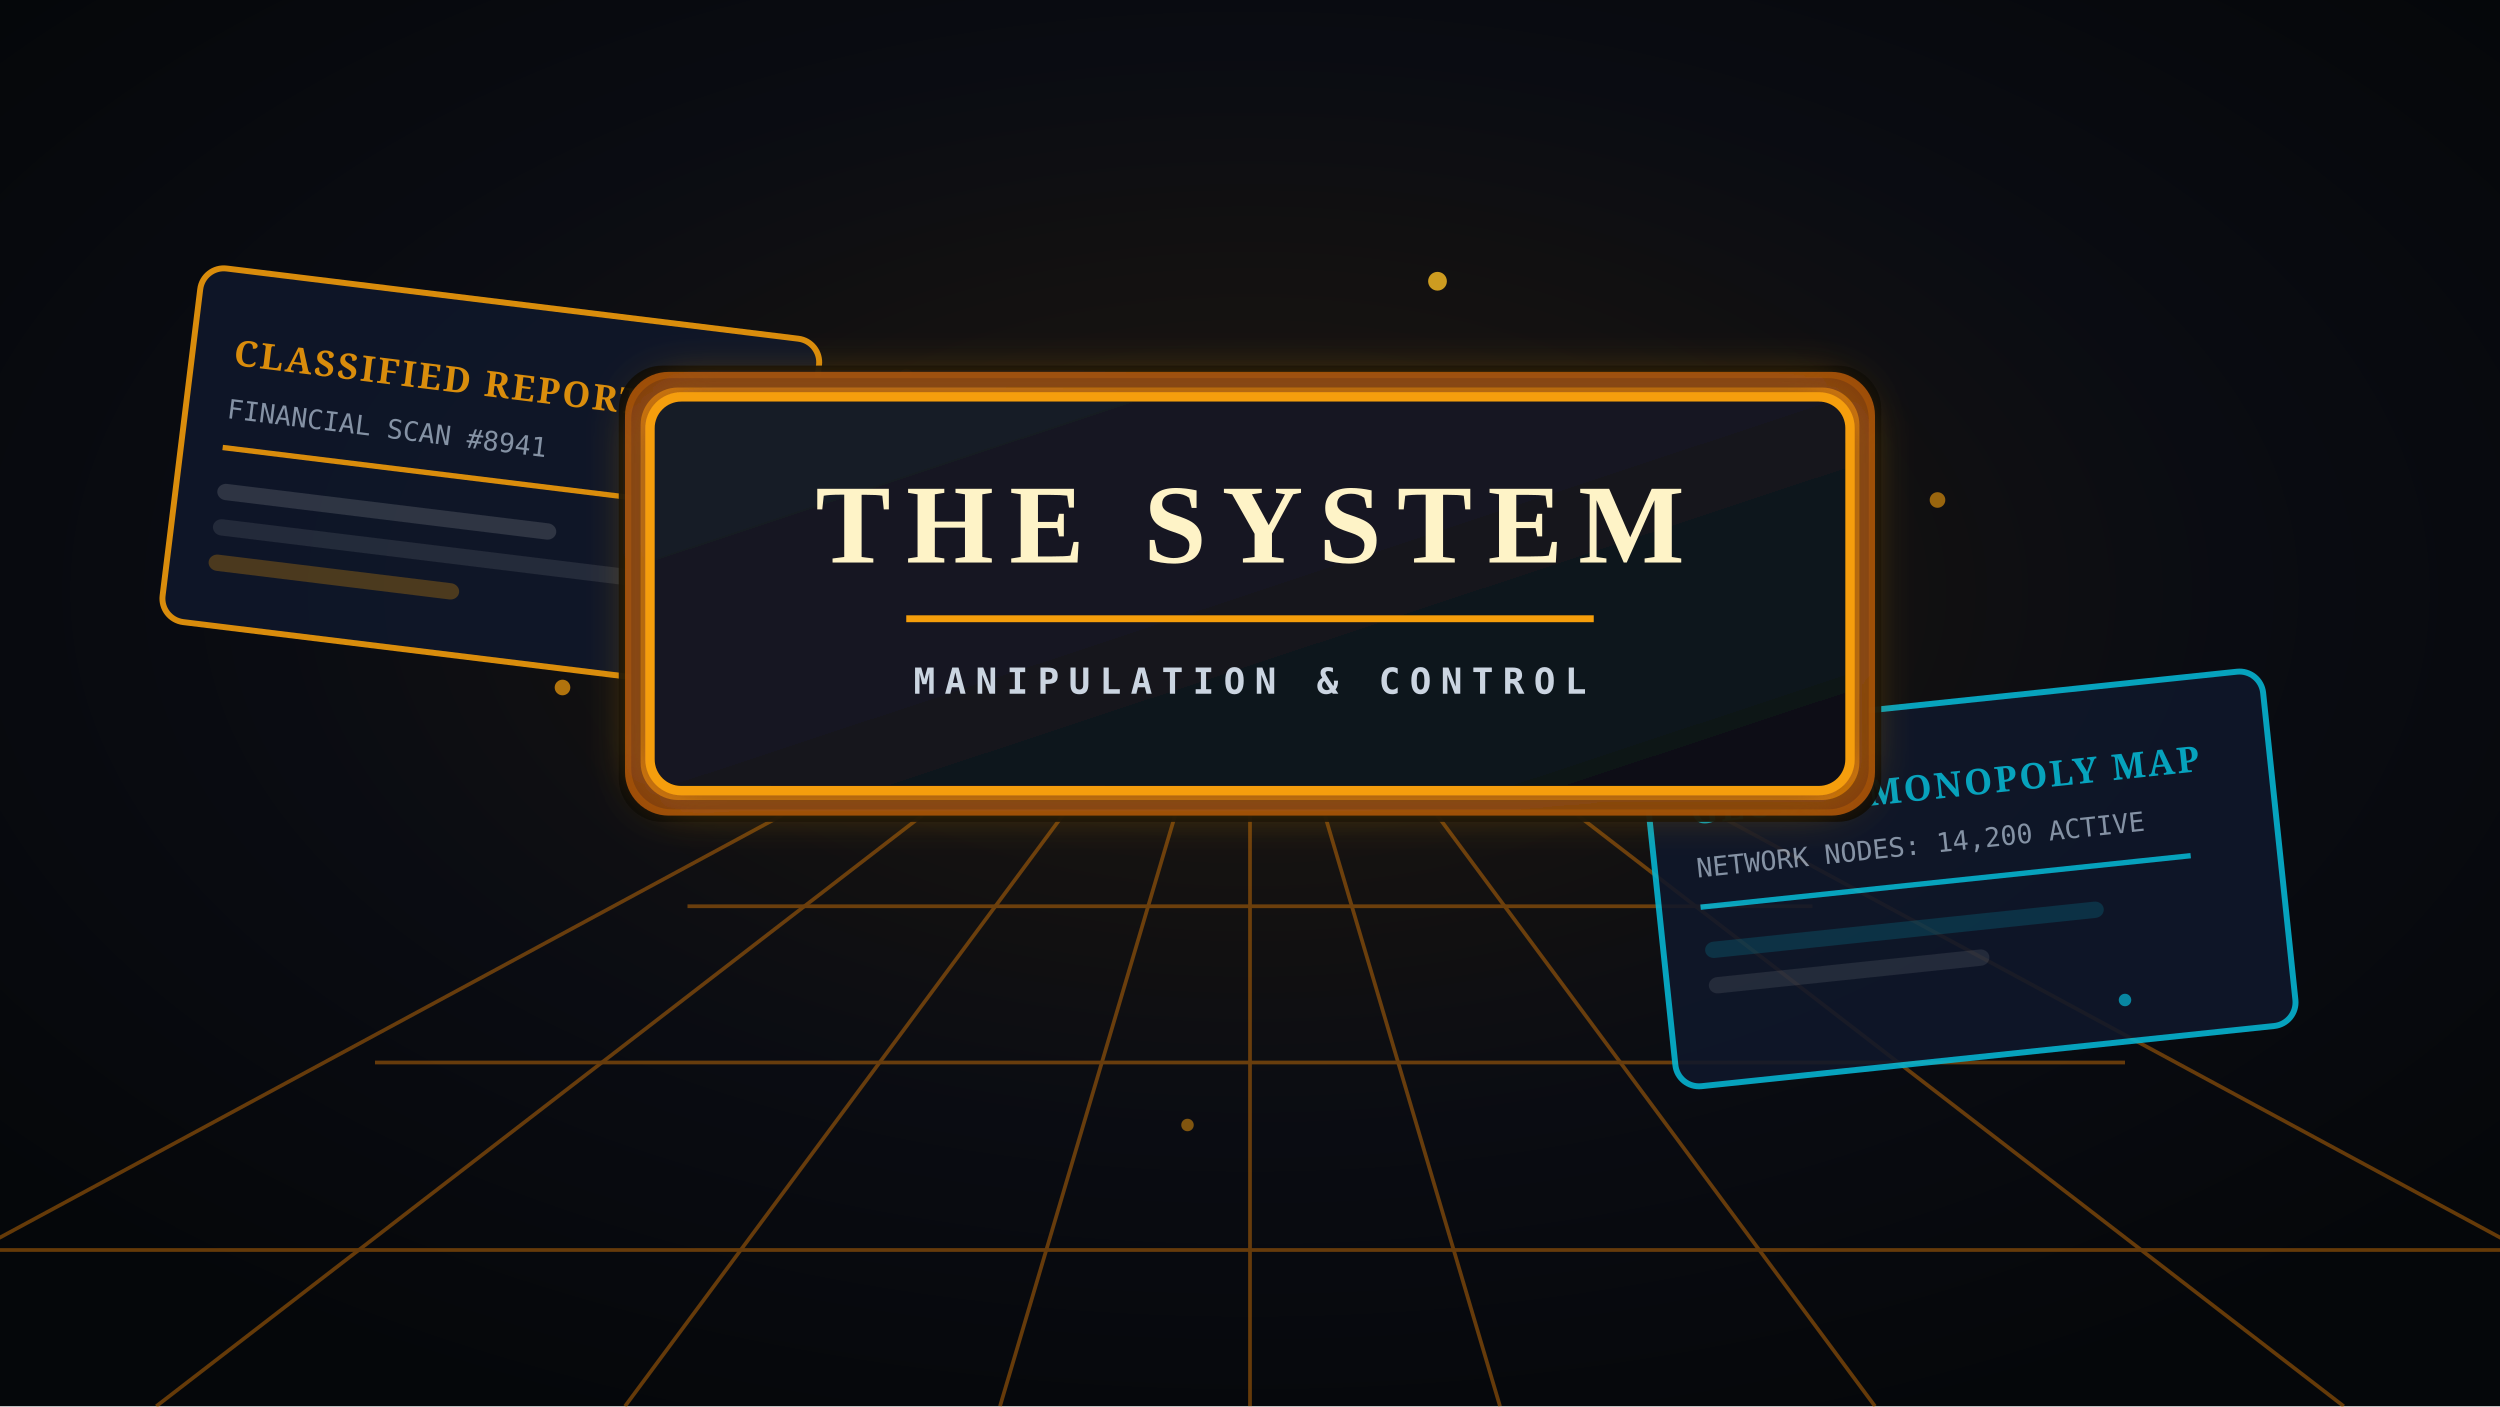
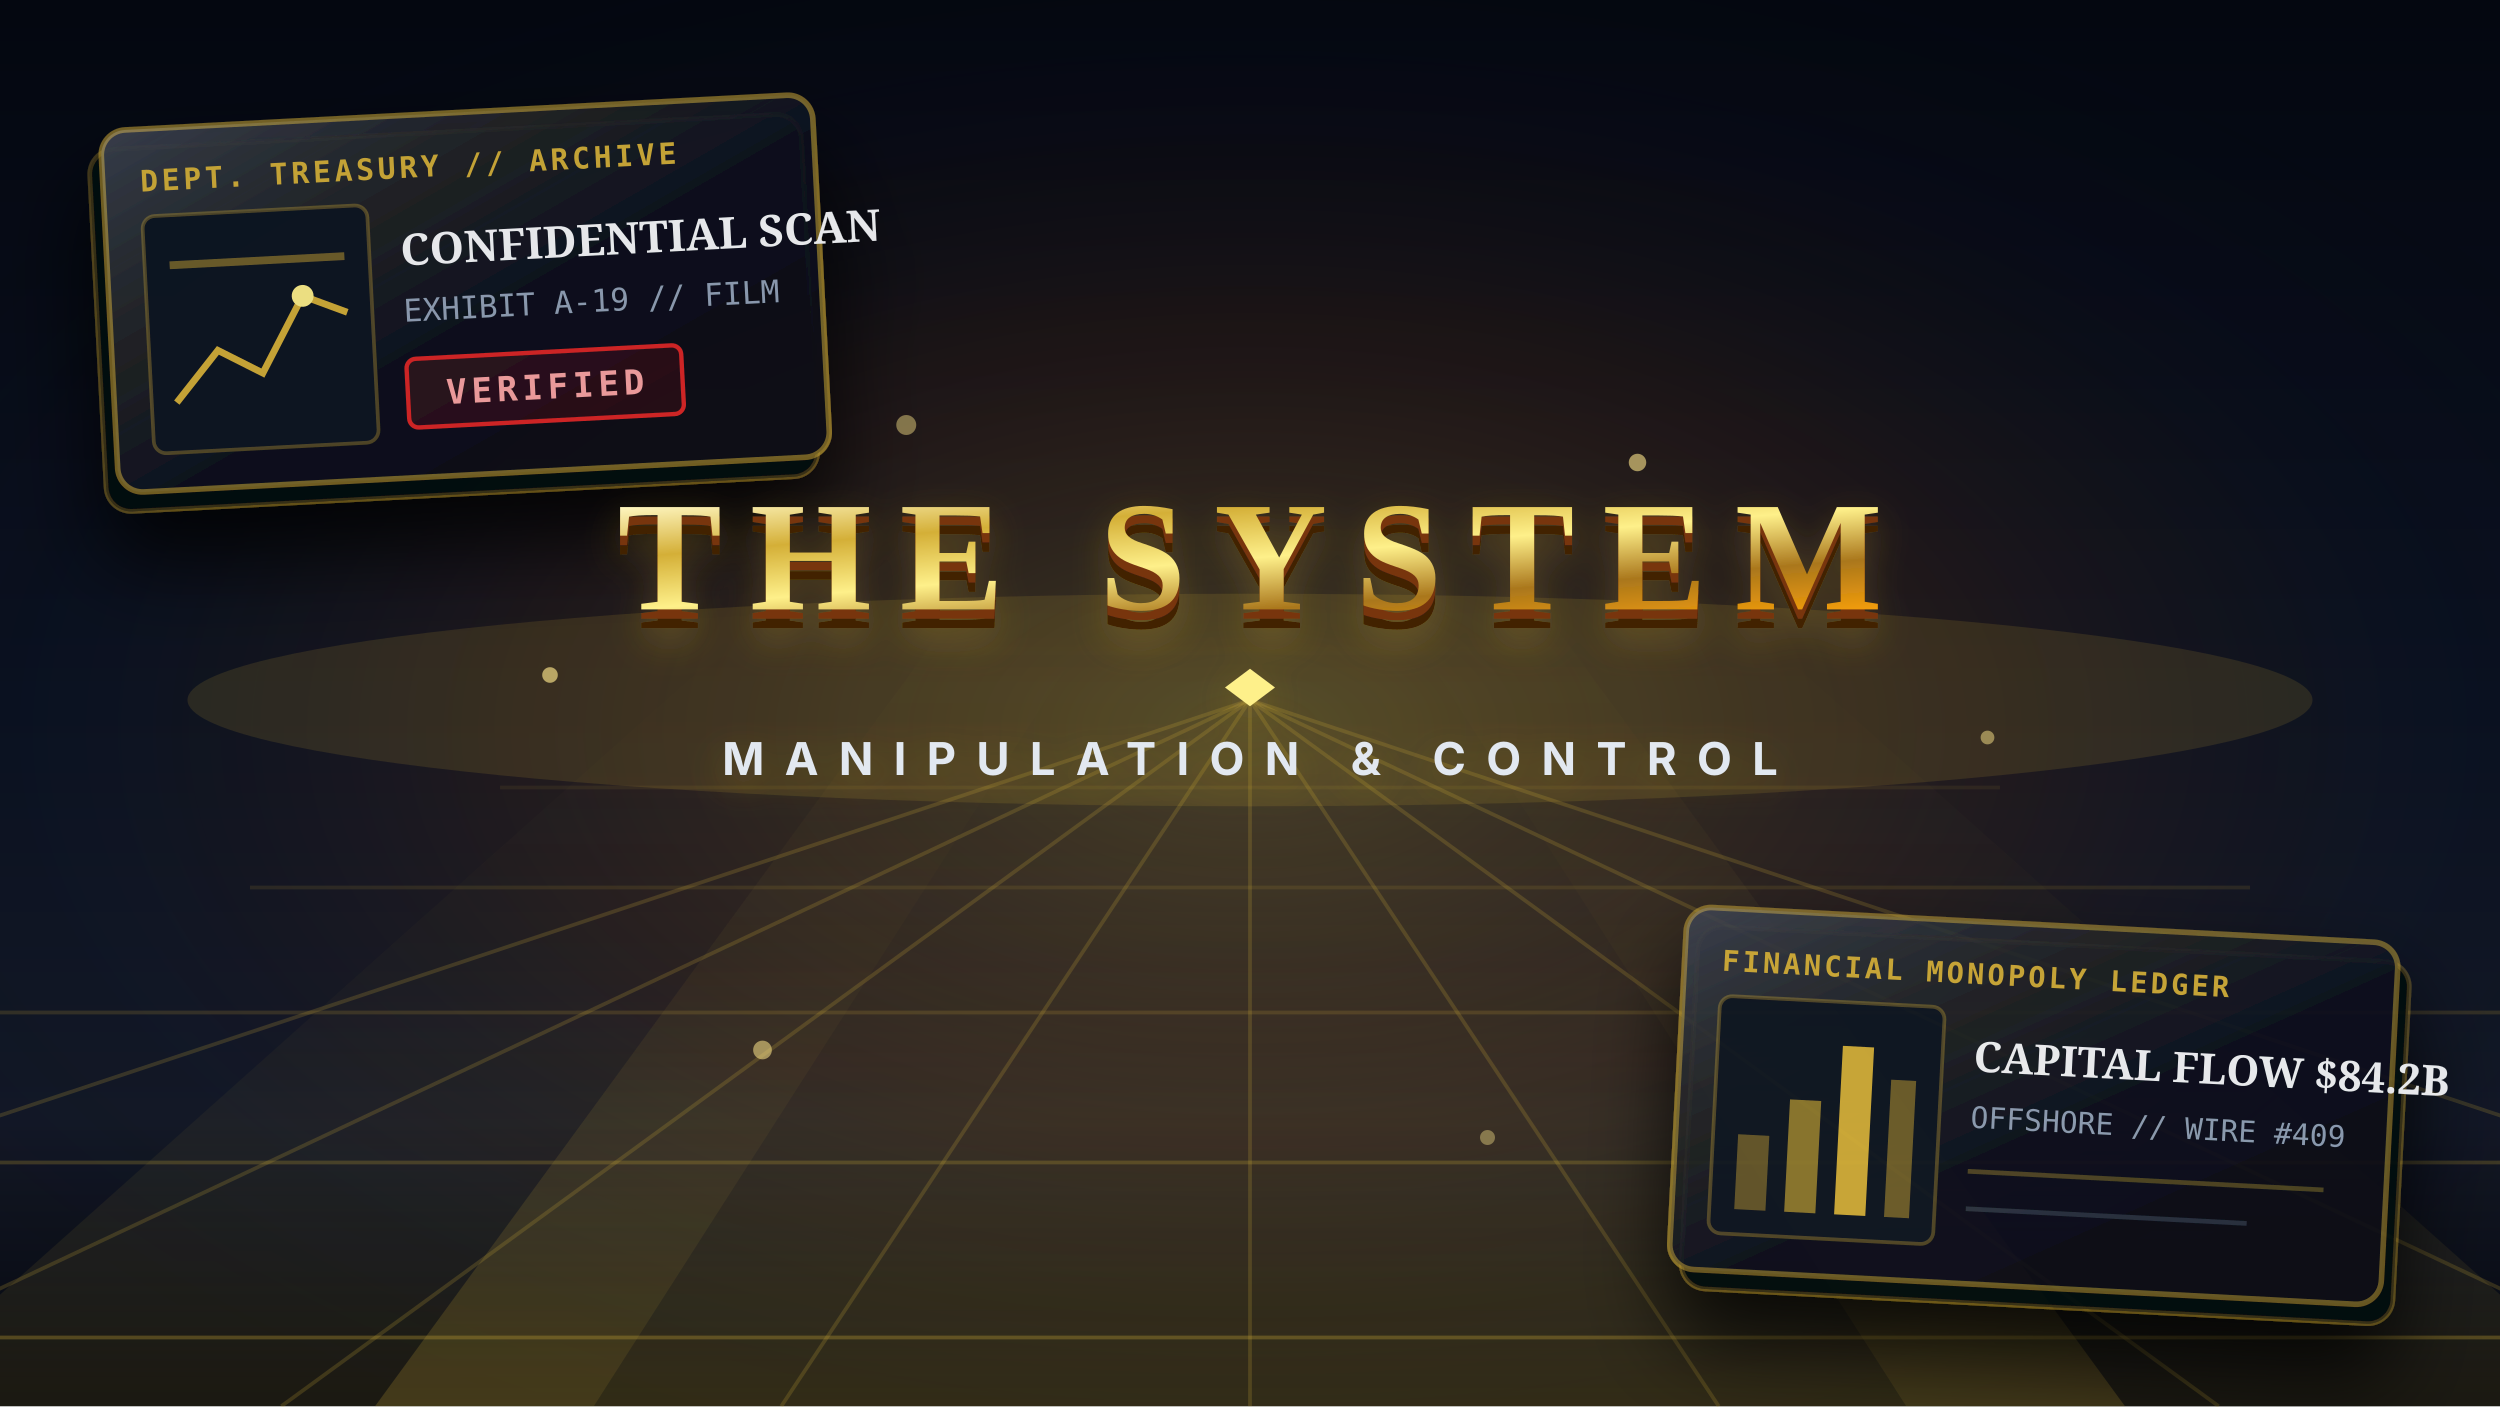
<svg xmlns="http://www.w3.org/2000/svg" width="800" height="450" viewBox="0 0 800 450">
  <defs>
-     <radialGradient id="bgGlow" cx="50%" cy="42%" r="65%">
-       <stop offset="0%" stop-color="#1f1810" />
-       <stop offset="60%" stop-color="#0a0c12" />
-       <stop offset="100%" stop-color="#05070a" />
+     <linearGradient id="bgSky" x1="0" y1="0" x2="0" y2="1">
+       <stop offset="0%" stop-color="#040710" />
+       <stop offset="50%" stop-color="#0a1120" />
+       <stop offset="80%" stop-color="#131826" />
+       <stop offset="100%" stop-color="#05070d" />
+     </linearGradient>
+     <radialGradient id="volFog" cx="50%" cy="52%" r="65%">
+       <stop offset="0%" stop-color="rgba(212,175,55,0.28)" />
+       <stop offset="45%" stop-color="rgba(180,83,9,0.12)" />
+       <stop offset="75%" stop-color="rgba(15,23,42,0.06)" />
+       <stop offset="100%" stop-color="rgba(0,0,0,0)" />
    </radialGradient>
-     <linearGradient id="goldPlate" x1="0%" y1="0%" x2="100%" y2="100%">
-       <stop offset="0%" stop-color="#181c28" />
-       <stop offset="100%" stop-color="#0d1017" />
+     <linearGradient id="godRayUp" x1="50%" y1="100%" x2="50%" y2="0%">
+       <stop offset="0%" stop-color="rgba(212,175,55,0.25)" />
+       <stop offset="55%" stop-color="rgba(212,175,55,0.06)" />
+       <stop offset="100%" stop-color="rgba(212,175,55,0)" />
    </linearGradient>
-     <filter id="goldGlow" x="-20%" y="-20%" width="140%" height="140%">
-       <feGaussianBlur stdDeviation="8" result="blur" />
-       <feComposite in="SourceGraphic" in2="blur" operator="over" />
+     <linearGradient id="goldBevel" x1="0%" y1="0%" x2="100%" y2="100%">
+       <stop offset="0%" stop-color="#fff7c2" />
+       <stop offset="25%" stop-color="#D4AF37" />
+       <stop offset="50%" stop-color="#fef08a" />
+       <stop offset="75%" stop-color="#aa771c" />
+       <stop offset="100%" stop-color="#f59e0b" />
+     </linearGradient>
+     <linearGradient id="slateGlass" x1="0%" y1="0%" x2="100%" y2="100%">
+       <stop offset="0%" stop-color="rgba(22,30,48,0.92)" />
+       <stop offset="50%" stop-color="rgba(13,18,32,0.88)" />
+       <stop offset="100%" stop-color="rgba(8,11,20,0.95)" />
+     </linearGradient>
+     <linearGradient id="glassSweep" x1="0%" y1="0%" x2="100%" y2="100%">
+       <stop offset="0%" stop-color="rgba(255,255,255,0.16)" />
+       <stop offset="35%" stop-color="rgba(212,175,55,0.08)" />
+       <stop offset="55%" stop-color="rgba(255,255,255,0)" />
+     </linearGradient>
+     <filter id="titleAO" x="-20%" y="-20%" width="140%" height="140%">
+       <feDropShadow dx="0" dy="18" stdDeviation="16" flood-color="rgba(0,0,0,0.95)" />
+       <feDropShadow dx="0" dy="4" stdDeviation="6" flood-color="rgba(212,175,55,0.25)" />
+     </filter>
+     <filter id="dofBokeh" x="-20%" y="-20%" width="140%" height="140%">
+       <feGaussianBlur stdDeviation="1.4" result="blur" />
+       <feDropShadow dx="0" dy="16" stdDeviation="14" flood-color="rgba(0,0,0,0.9)" />
    </filter>
  </defs>
-   <rect width="800" height="450" fill="url(#bgGlow)" />
-   <g opacity="0.45" stroke="#d97706" stroke-width="1.2">
-     <line x1="400" y1="180" x2="-100" y2="450" />
-     <line x1="400" y1="180" x2="50" y2="450" />
-     <line x1="400" y1="180" x2="200" y2="450" />
-     <line x1="400" y1="180" x2="320" y2="450" />
-     <line x1="400" y1="180" x2="400" y2="450" />
-     <line x1="400" y1="180" x2="480" y2="450" />
-     <line x1="400" y1="180" x2="600" y2="450" />
-     <line x1="400" y1="180" x2="750" y2="450" />
-     <line x1="400" y1="180" x2="900" y2="450" />
-     <line x1="350" y1="220" x2="450" y2="220" />
-     <line x1="300" y1="250" x2="500" y2="250" />
-     <line x1="220" y1="290" x2="580" y2="290" />
-     <line x1="120" y1="340" x2="680" y2="340" />
-     <line x1="0" y1="400" x2="800" y2="400" />
+   <rect width="800" height="450" fill="url(#bgSky)" />
+   <rect width="800" height="450" fill="url(#volFog)" />
+   <polygon points="120,450 310,190 490,190 680,450" fill="url(#godRayUp)" opacity="0.85" />
+   <polygon points="-40,450 240,200 350,200 190,450" fill="url(#godRayUp)" opacity="0.45" />
+   <polygon points="610,450 450,200 560,200 840,450" fill="url(#godRayUp)" opacity="0.45" />
+   <g stroke="rgba(212,175,55,0.2)" stroke-width="1.2">
+     <line x1="400" y1="224" x2="-280" y2="450" />
+     <line x1="400" y1="224" x2="-80" y2="450" />
+     <line x1="400" y1="224" x2="90" y2="450" />
+     <line x1="400" y1="224" x2="250" y2="450" />
+     <line x1="400" y1="224" x2="400" y2="450" />
+     <line x1="400" y1="224" x2="550" y2="450" />
+     <line x1="400" y1="224" x2="710" y2="450" />
+     <line x1="400" y1="224" x2="880" y2="450" />
+     <line x1="400" y1="224" x2="1080" y2="450" />
+     <line x1="160" y1="252" x2="640" y2="252" stroke="rgba(212,175,55,0.08)" />
+     <line x1="80" y1="284" x2="720" y2="284" stroke="rgba(212,175,55,0.12)" />
+     <line x1="0" y1="324" x2="800" y2="324" stroke="rgba(212,175,55,0.17)" />
+     <line x1="-40" y1="372" x2="840" y2="372" stroke="rgba(212,175,55,0.23)" />
+     <line x1="-80" y1="428" x2="880" y2="428" stroke="rgba(212,175,55,0.3)" />
  </g>
-   <g transform="translate(65, 85) rotate(7) scale(0.95)" opacity="0.88">
-     <rect width="210" height="120" rx="8" fill="#0f172a" stroke="#f59e0b" stroke-width="2" />
-     <text x="14" y="32" fill="#f59e0b" font-family="'Cinzel', Georgia, serif" font-weight="900" font-size="12" letter-spacing="0.8">CLASSIFIED REPORT</text>
-     <text x="14" y="50" fill="#94a3b8" font-family="monospace" font-size="9">FINANCIAL SCAN #8941</text>
-     <line x1="14" y1="60" x2="165" y2="60" stroke="#f59e0b" stroke-width="1.8" />
-     <rect x="14" y="72" width="115" height="5.5" rx="3" fill="rgba(255,255,255,0.15)" />
-     <rect x="14" y="84" width="155" height="5.5" rx="3" fill="rgba(255,255,255,0.1)" />
-     <rect x="14" y="96" width="85" height="5.5" rx="3" fill="rgba(245,158,11,0.3)" />
+   <ellipse cx="400" cy="224" rx="340" ry="34" fill="rgba(212,175,55,0.14)" />
+   <g transform="translate(32, 42) rotate(-3)" filter="url(#dofBokeh)" opacity="0.92">
+     <rect x="-4" y="6" width="228" height="116" rx="8" fill="#05070c" stroke="rgba(212,175,55,0.25)" stroke-width="1.5" />
+     <rect width="228" height="116" rx="8" fill="url(#slateGlass)" stroke="rgba(212,175,55,0.55)" stroke-width="1.8" />
+     <rect width="228" height="116" rx="8" fill="url(#glassSweep)" />
+     <rect x="12" y="28" width="72" height="76" rx="4" fill="#0c1322" stroke="rgba(212,175,55,0.35)" stroke-width="1.2" />
+     <line x1="20" y1="44" x2="76" y2="44" stroke="rgba(212,175,55,0.5)" stroke-width="2.5" />
+     <polyline points="20,88 34,72 48,80 62,56 76,62" fill="none" stroke="#D4AF37" stroke-width="2.2" />
+     <circle cx="62" cy="56" r="3.5" fill="#fef08a" />
+     <text x="12" y="20" fill="#D4AF37" font-family="monospace" font-size="9.5" font-weight="700" letter-spacing="1.2">DEPT. TREASURY // ARCHIVE</text>
+     <text x="94" y="48" fill="#f8fafc" font-family="Georgia, serif" font-size="14" font-weight="700">CONFIDENTIAL SCAN</text>
+     <text x="94" y="66" fill="#94a3b8" font-family="monospace" font-size="10">EXHIBIT A-19 // FILM</text>
+     <rect x="94" y="78" width="88" height="22" rx="3" fill="rgba(185,28,28,0.18)" stroke="#dc2626" stroke-width="1.4" />
+     <text x="138" y="93" fill="#fca5a5" font-family="monospace" font-size="11" font-weight="900" letter-spacing="1.5" text-anchor="middle">VERIFIED</text>
  </g>
-   <g transform="translate(525, 235) rotate(-6) scale(0.95)" opacity="0.88">
-     <rect width="210" height="120" rx="8" fill="#0f172a" stroke="#06b6d4" stroke-width="2" />
-     <text x="14" y="32" fill="#06b6d4" font-family="'Cinzel', Georgia, serif" font-weight="900" font-size="12" letter-spacing="0.8">GLOBAL MONOPOLY MAP</text>
-     <text x="14" y="50" fill="#94a3b8" font-family="monospace" font-size="9">NETWORK NODES: 14,200 ACTIVE</text>
-     <line x1="14" y1="60" x2="180" y2="60" stroke="#06b6d4" stroke-width="1.8" />
-     <rect x="14" y="72" width="135" height="5.5" rx="3" fill="rgba(6,182,212,0.2)" />
-     <rect x="14" y="84" width="95" height="5.5" rx="3" fill="rgba(255,255,255,0.1)" />
+   <g transform="translate(540, 290) rotate(3)" filter="url(#dofBokeh)" opacity="0.92">
+     <rect x="4" y="6" width="228" height="116" rx="8" fill="#05070c" stroke="rgba(212,175,55,0.25)" stroke-width="1.5" />
+     <rect width="228" height="116" rx="8" fill="url(#slateGlass)" stroke="rgba(212,175,55,0.5)" stroke-width="1.8" />
+     <rect width="228" height="116" rx="8" fill="url(#glassSweep)" />
+     <rect x="12" y="28" width="72" height="76" rx="4" fill="#0c1322" stroke="rgba(212,175,55,0.35)" stroke-width="1.2" />
+     <rect x="20" y="72" width="10" height="24" fill="rgba(212,175,55,0.45)" />
+     <rect x="36" y="60" width="10" height="36" fill="rgba(212,175,55,0.65)" />
+     <rect x="52" y="42" width="10" height="54" fill="#D4AF37" />
+     <rect x="68" y="52" width="8" height="44" fill="rgba(212,175,55,0.5)" />
+     <text x="12" y="20" fill="#D4AF37" font-family="monospace" font-size="9.2" font-weight="700" letter-spacing="1">FINANCIAL MONOPOLY LEDGER</text>
+     <text x="94" y="48" fill="#f8fafc" font-family="Georgia, serif" font-size="13.5" font-weight="700">CAPITAL FLOW $84.2B</text>
+     <text x="94" y="66" fill="#94a3b8" font-family="monospace" font-size="9.5">OFFSHORE // WIRE #409</text>
+     <line x1="94" y1="80" x2="208" y2="80" stroke="rgba(212,175,55,0.35)" stroke-width="1.5" />
+     <line x1="94" y1="92" x2="184" y2="92" stroke="rgba(148,163,184,0.25)" stroke-width="1.5" />
  </g>
-   <circle cx="180" cy="220" r="2.5" fill="#f59e0b" opacity="0.7" />
-   <circle cx="290" cy="120" r="2" fill="#f59e0b" opacity="0.5" />
-   <circle cx="460" cy="90" r="3" fill="#fbbf24" opacity="0.8" />
-   <circle cx="620" cy="160" r="2.5" fill="#f59e0b" opacity="0.6" />
-   <circle cx="380" cy="360" r="2" fill="#f59e0b" opacity="0.5" />
-   <circle cx="680" cy="320" r="2" fill="#06b6d4" opacity="0.7" />
-   <g transform="translate(400, 190)">
-     <rect x="-202" y="-73" width="404" height="146" rx="14" fill="#050608" opacity="0.95" />
-     <rect x="-200" y="-71" width="400" height="142" rx="14" fill="#b45309" opacity="0.85" />
-     <rect x="-198" y="-69" width="396" height="138" rx="13" fill="#78350f" opacity="0.9" />
-     <rect x="-195" y="-66" width="390" height="132" rx="12" fill="#d97706" opacity="0.95" />
-     <rect x="-192" y="-63" width="384" height="126" rx="10" fill="url(#goldPlate)" stroke="#f59e0b" stroke-width="3" filter="url(#goldGlow)" />
-     <text x="0" y="-10" fill="#fef3c7" font-family="'Cinzel', 'Times New Roman', Georgia, serif" font-weight="900" font-size="36" letter-spacing="5" text-anchor="middle">THE SYSTEM</text>
-     <line x1="-110" y1="8" x2="110" y2="8" stroke="#f59e0b" stroke-width="2.2" />
-     <text x="0" y="32" fill="#cbd5e1" font-family="monospace" font-weight="700" font-size="11.5" letter-spacing="3" text-anchor="middle">MANIPULATION &amp; CONTROL</text>
+   <g fill="#fde68a">
+     <circle cx="176" cy="216" r="2.5" opacity="0.65" />
+     <circle cx="290" cy="136" r="3.2" opacity="0.45" />
+     <circle cx="524" cy="148" r="2.8" opacity="0.6" />
+     <circle cx="636" cy="236" r="2.2" opacity="0.5" />
+     <circle cx="244" cy="336" r="3" opacity="0.55" />
+     <circle cx="476" cy="364" r="2.4" opacity="0.4" />
+   </g>
+   <g transform="translate(400, 208)" filter="url(#titleAO)">
+     <text x="0" y="-7" fill="#422006" font-family="'Cinzel', 'Times New Roman', Georgia, serif" font-weight="900" font-size="50" letter-spacing="9" text-anchor="middle">THE SYSTEM</text>
+     <text x="0" y="-10" fill="#78350f" font-family="'Cinzel', 'Times New Roman', Georgia, serif" font-weight="900" font-size="50" letter-spacing="9" text-anchor="middle">THE SYSTEM</text>
+     <text x="0" y="-13" fill="url(#goldBevel)" font-family="'Cinzel', 'Times New Roman', Georgia, serif" font-weight="900" font-size="50" letter-spacing="9" text-anchor="middle">THE SYSTEM</text>
+     <line x1="-190" y1="12" x2="190" y2="12" stroke="url(#goldBevel)" stroke-width="2.2" opacity="0.9" />
+     <polygon points="0,6 8,12 0,18 -8,12" fill="#fef08a" />
+     <text x="0" y="40" fill="#e2e8f0" font-family="'Inter', -apple-system, sans-serif" font-weight="700" font-size="14.5" letter-spacing="6.5" text-anchor="middle">MANIPULATION &amp; CONTROL</text>
  </g>
</svg>
